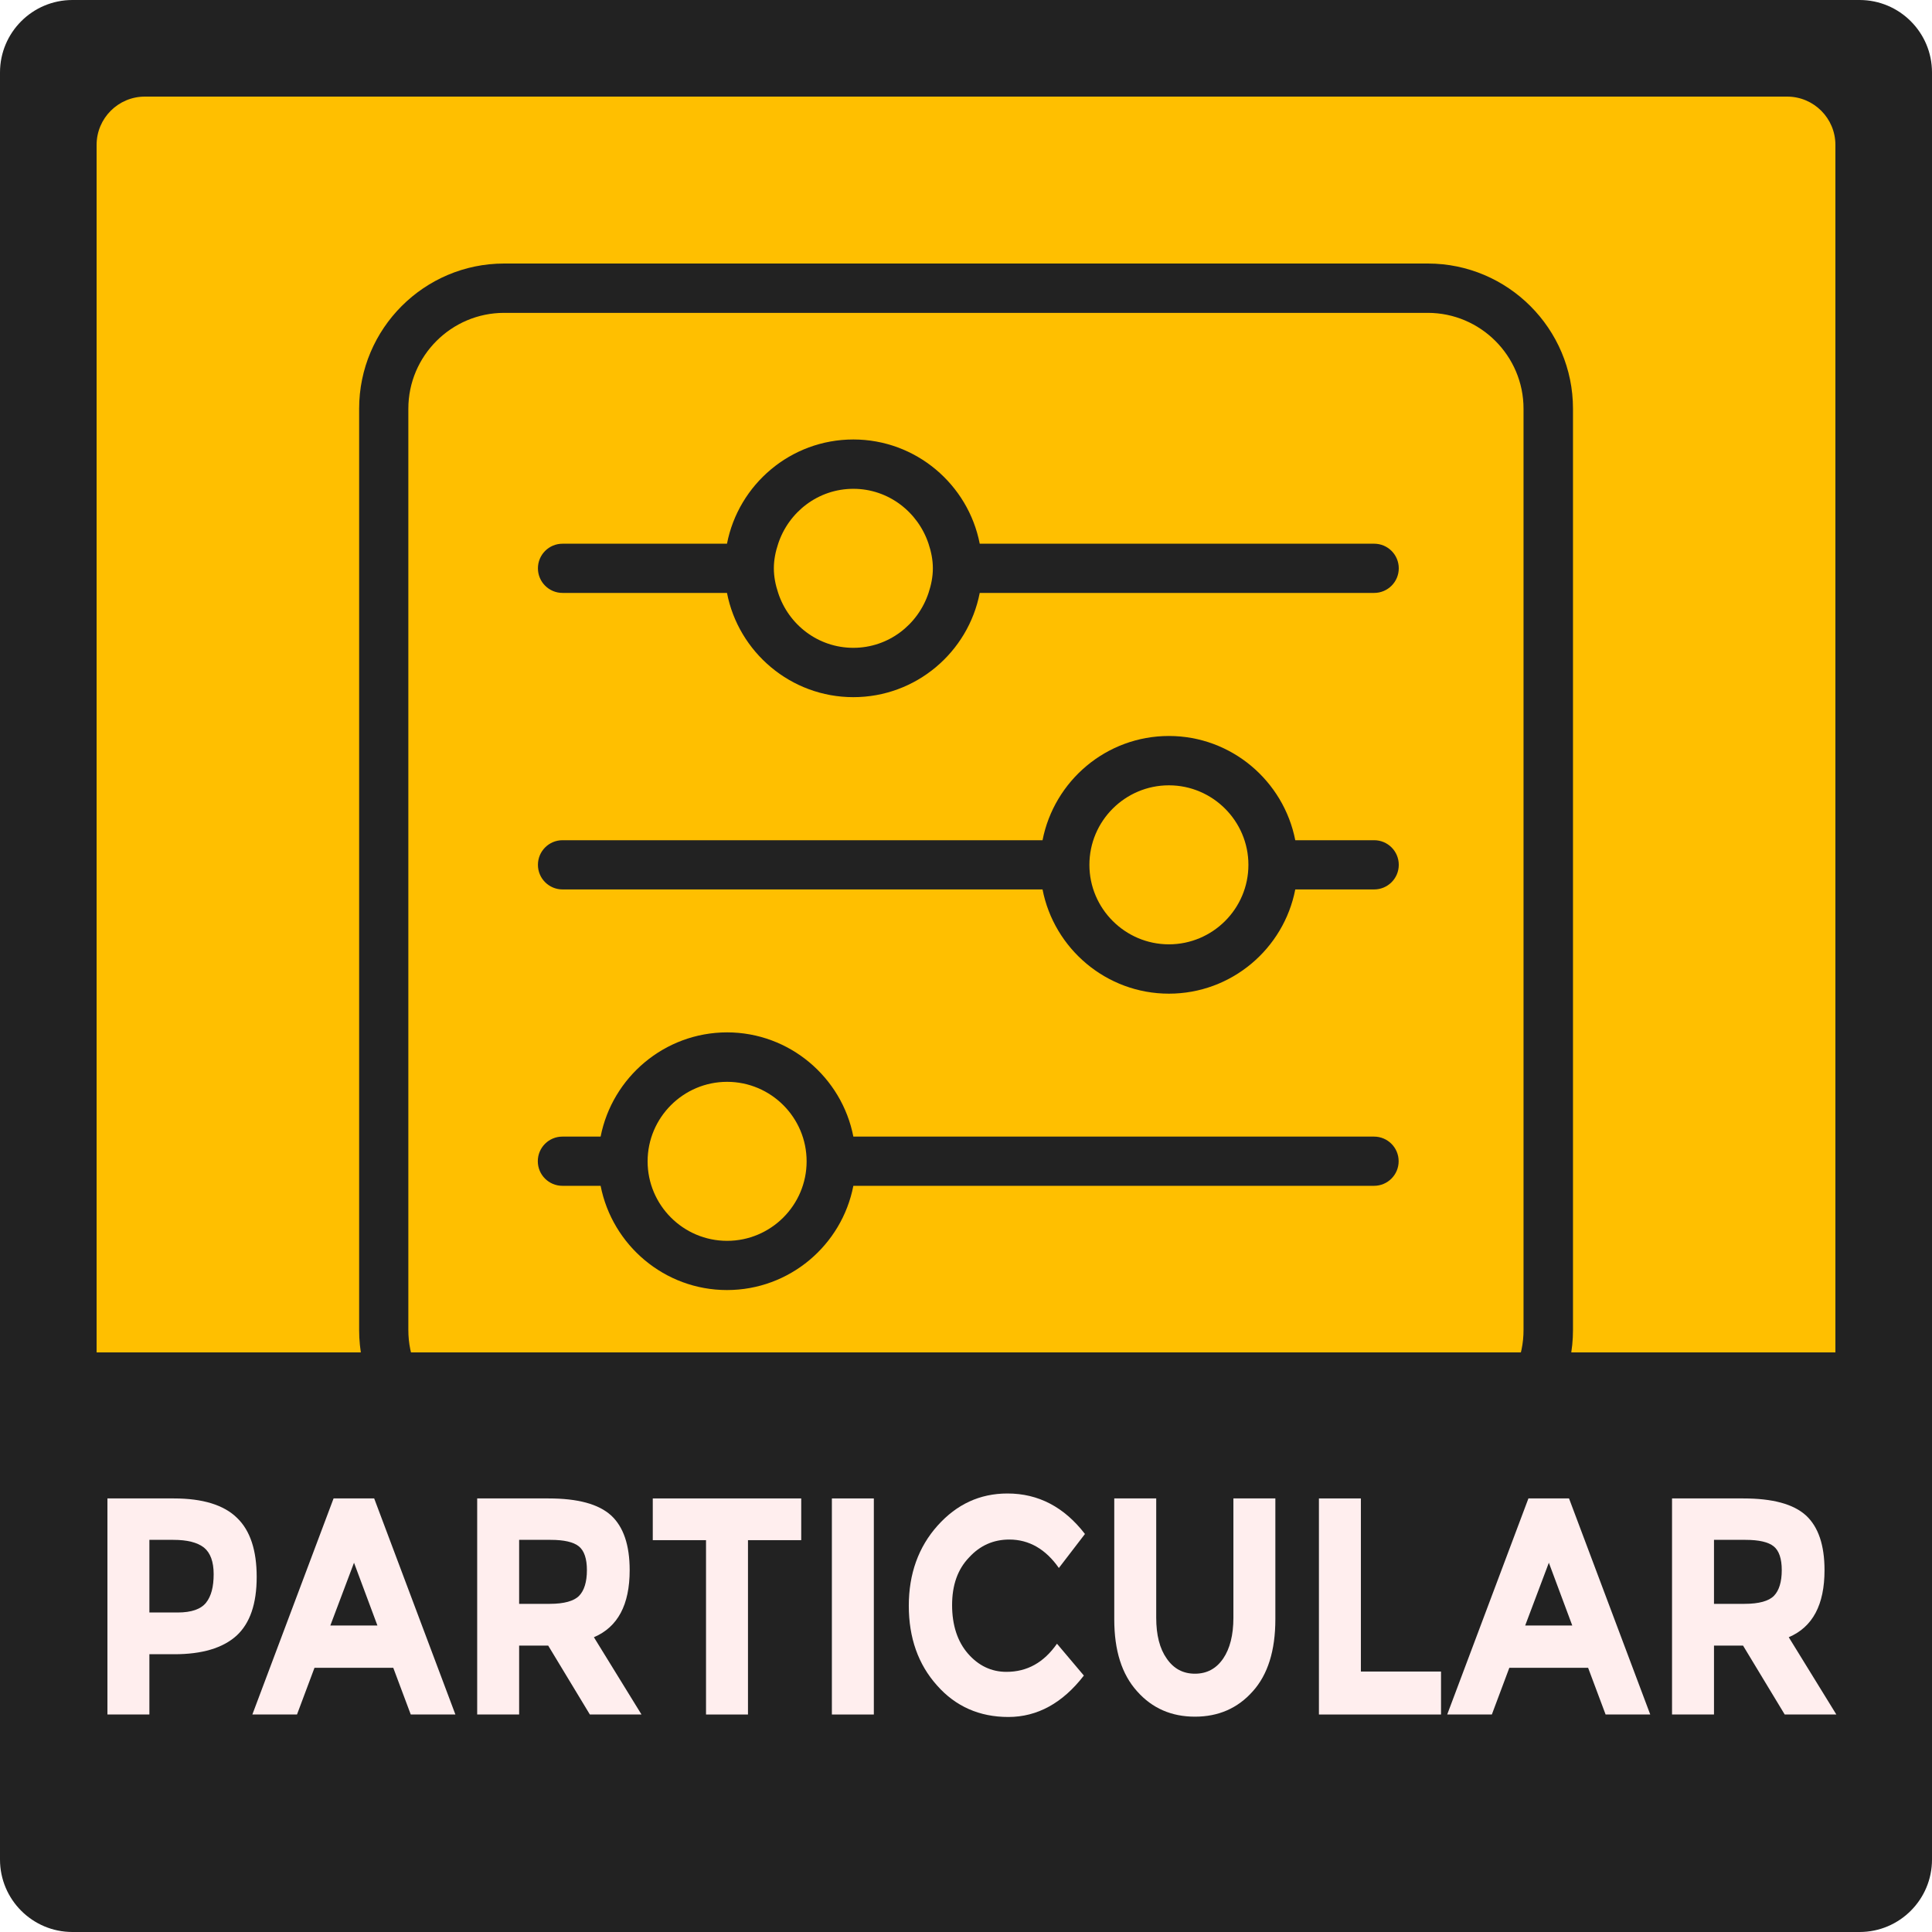
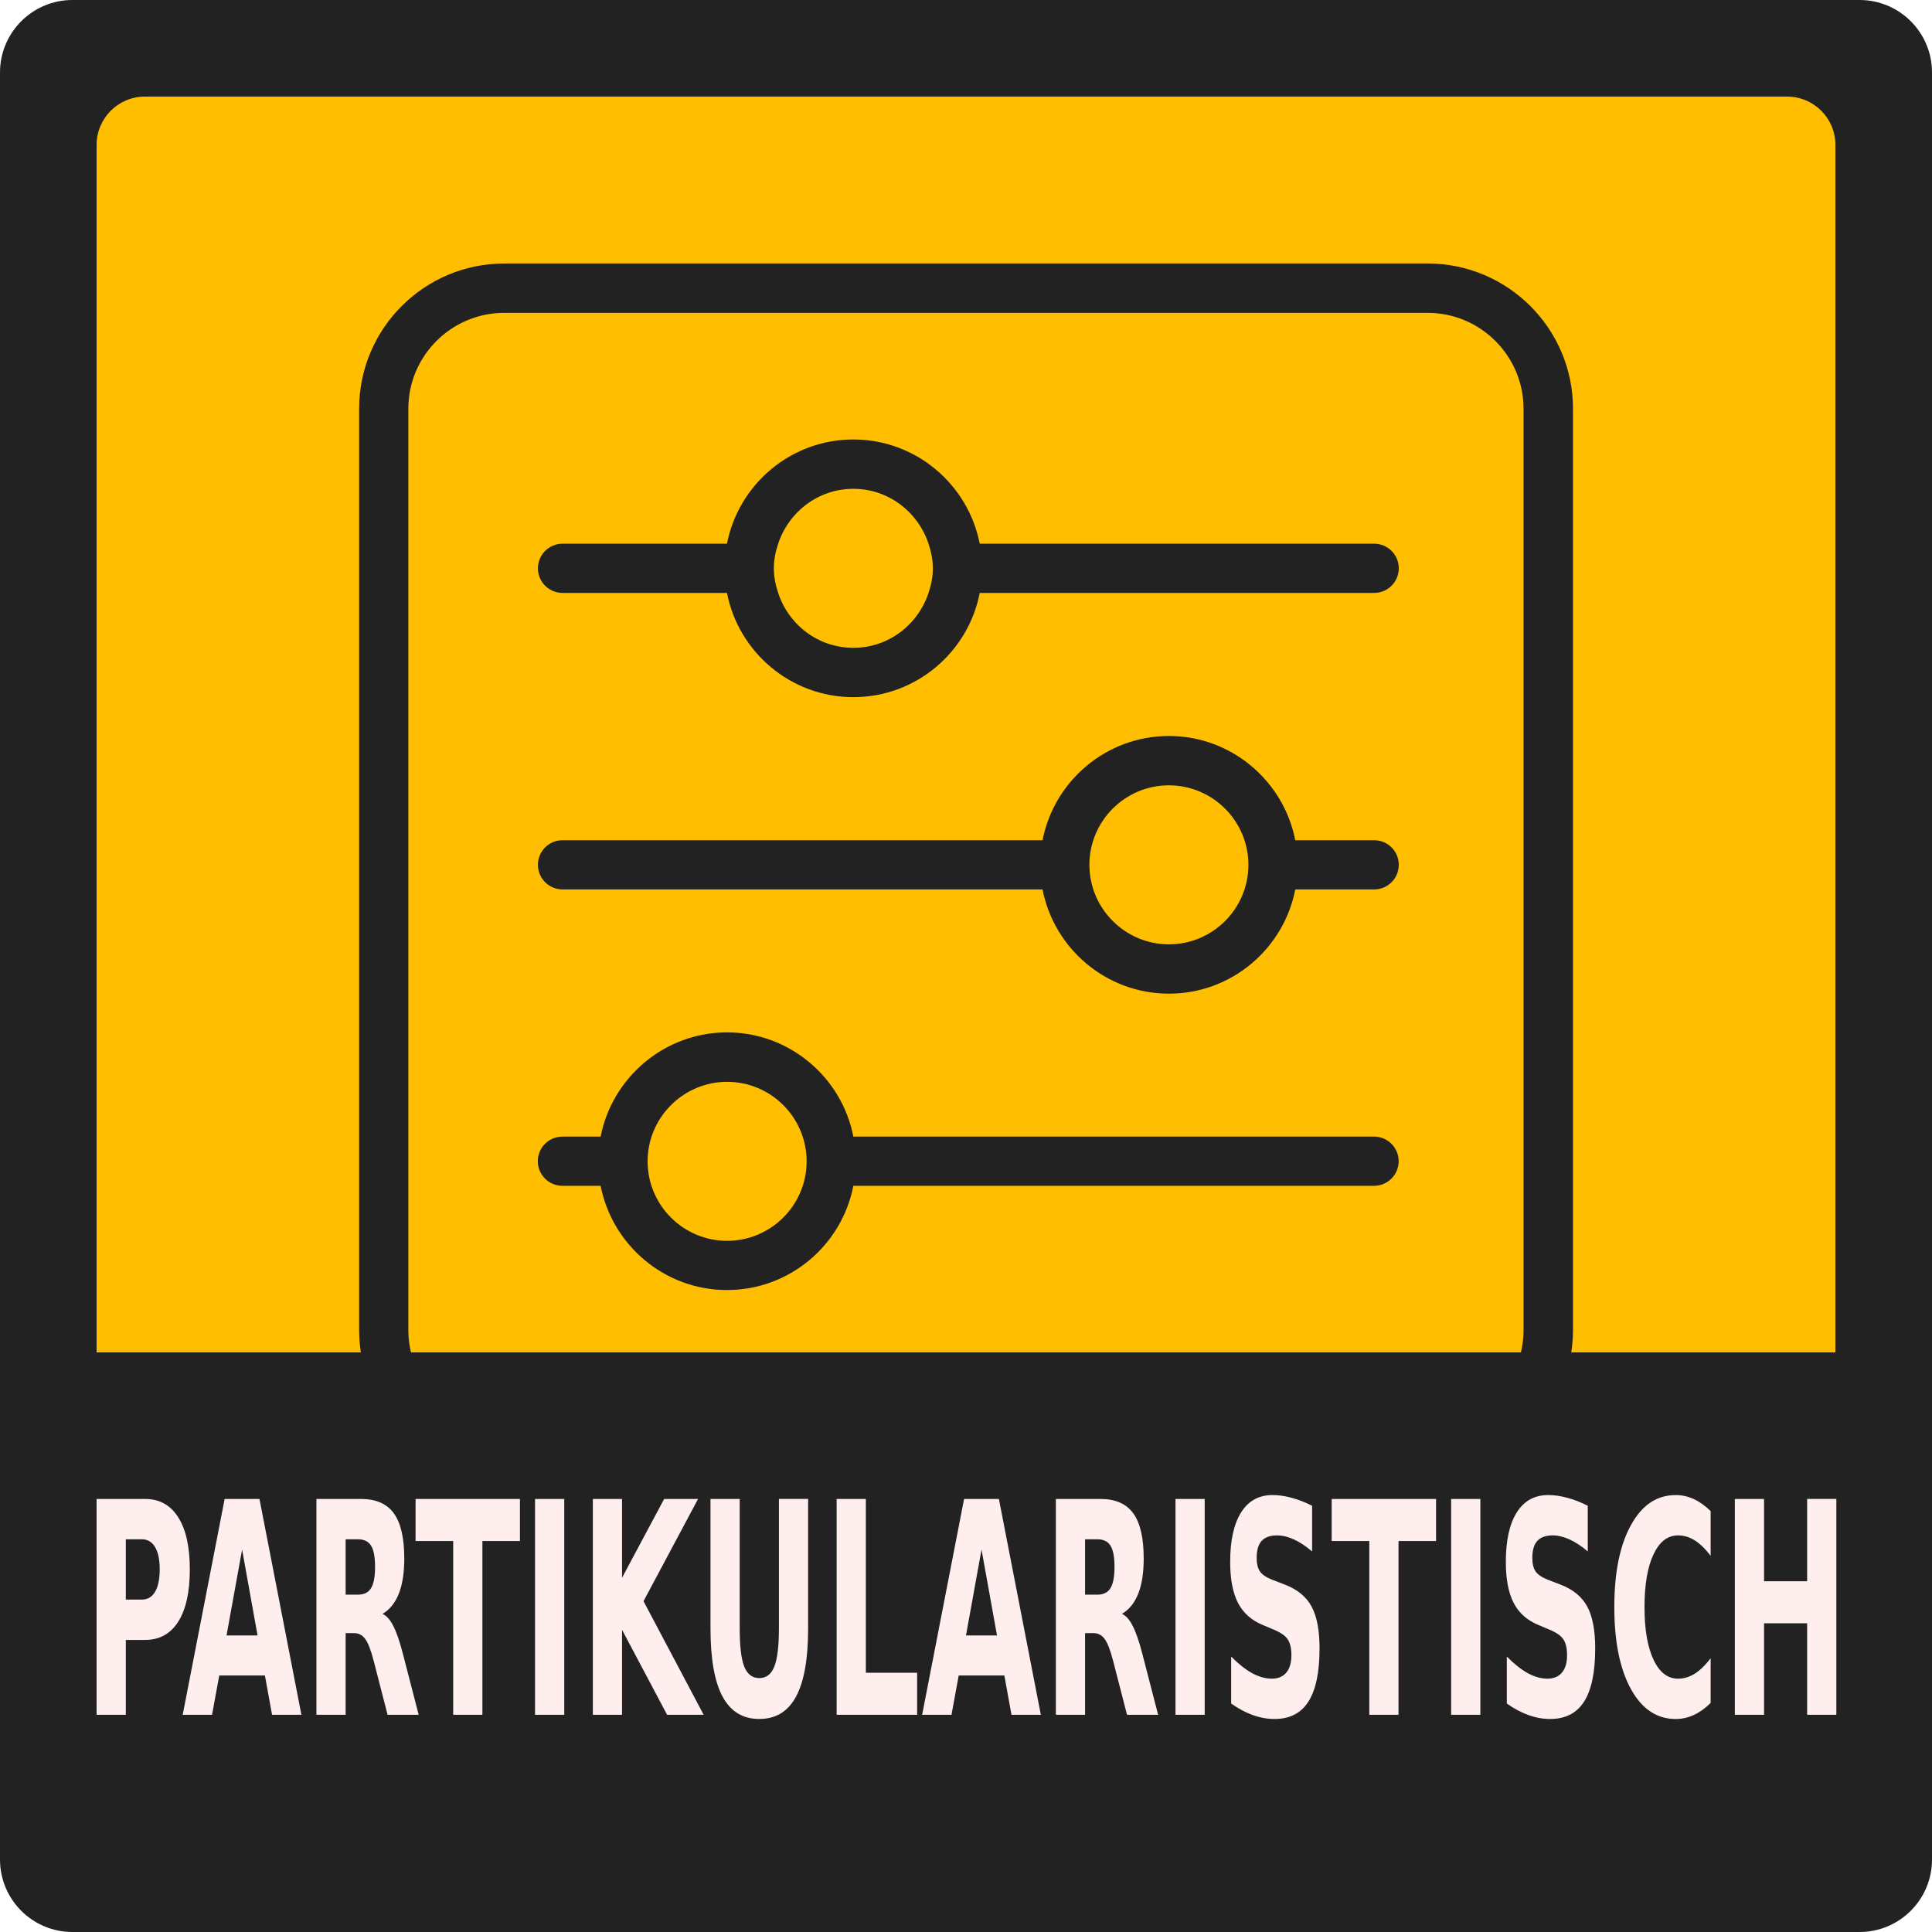
- <svg xmlns="http://www.w3.org/2000/svg" width="200" height="200" viewBox="0 0 200 200" version="1.1" xml:space="preserve" style="fill-rule:evenodd;clip-rule:evenodd;stroke-linejoin:round;stroke-miterlimit:2;">
-   <g id="Particular" transform="matrix(2,0,0,2,0,0)">
-     <path id="rect5322" d="M100,3.75C100,1.68 98.32,0 96.25,0L3.75,0C1.68,0 0,1.68 0,3.75L0,96.25C0,98.32 1.68,100 3.75,100L96.25,100C98.32,100 100,98.32 100,96.25L100,3.75Z" style="fill:rgb(34,34,34);" />
-     <path id="rect5324" d="M95,7.5C95,6.12 93.88,5 92.5,5L7.5,5C6.12,5 5,6.12 5,7.5L5,92.5C5,93.88 6.12,95 7.5,95L92.5,95C93.88,95 95,93.88 95,92.5L95,7.5Z" style="fill:rgb(255,191,0);" />
-     <g id="_1f9c23217063fe2f9a1b98138e7f2276" transform="matrix(-1.04083e-17,-0.064,0.064,-1.04083e-17,50,45)">
-       <g transform="matrix(1,0,0,1,-500,-500)">
-         <g>
-           <path d="M872.6,9.2L127.4,9.2C62.7,9.2 10,61.8 10,126.6L10,873.5C10,938.2 62.7,990.9 127.4,990.9L872.6,990.9C937.3,990.9 990,938.2 990,873.5L990,126.5C990,61.8 937.3,9.2 872.6,9.2ZM950.1,873.4C950.1,916.1 915.3,950.9 872.6,950.9L127.4,950.9C84.7,950.9 49.9,916.1 49.9,873.4L49.9,126.5C49.9,83.8 84.7,49 127.4,49L872.6,49C915.3,49 950.1,83.8 950.1,126.5L950.1,873.4Z" style="fill:rgb(34,34,34);fill-rule:nonzero;" />
-           <path d="M283.9,204.5L283.9,173.6C283.9,162.6 275,153.7 264,153.7C253,153.7 244.1,162.6 244.1,173.6L244.1,204.5C196.2,213.9 159.8,256.1 159.8,306.7C159.8,357.3 196.1,399.6 244.1,408.9L244.1,830C244.1,841 253,849.9 264,849.9C275,849.9 283.9,841 283.9,830L283.9,408.9C331.8,399.6 368.2,357.3 368.2,306.7C368.1,256.1 331.8,213.9 283.9,204.5ZM263.9,371.1C228.4,371.1 199.6,342.2 199.6,306.8C199.6,271.3 228.5,242.5 263.9,242.5C299.3,242.5 328.2,271.4 328.2,306.8C328.2,342.2 299.4,371.1 263.9,371.1Z" style="fill:rgb(34,34,34);fill-rule:nonzero;" />
-           <path d="M523.6,561.9L523.6,173.7C523.6,162.7 514.7,153.8 503.7,153.8C492.7,153.8 483.8,162.7 483.8,173.7L483.8,561.9C435.9,571.2 399.5,613.5 399.5,664.1C399.5,714.7 435.8,757 483.8,766.3L483.8,830.1C483.8,841.1 492.7,850 503.7,850C514.7,850 523.6,841.1 523.6,830.1L523.6,766.3C571.5,756.9 607.9,714.7 607.9,664.1C607.9,613.5 571.6,571.3 523.6,561.9ZM503.7,728.4C468.2,728.4 439.4,699.5 439.4,664.1C439.4,628.7 468.3,599.8 503.7,599.8C539.2,599.8 568,628.7 568,664.1C568,699.5 539.1,728.4 503.7,728.4Z" style="fill:rgb(34,34,34);fill-rule:nonzero;" />
-           <path d="M763.4,306.7L763.4,173.7C763.4,162.7 754.5,153.8 743.5,153.8C732.5,153.8 723.6,162.7 723.6,173.7L723.6,306.7C675.7,316 639.3,358.3 639.3,408.9C639.3,459.5 675.6,501.8 723.6,511.1L723.6,830.1C723.6,841.1 732.5,850 743.5,850C754.5,850 763.4,841.1 763.4,830.1L763.4,511.1C811.3,501.8 847.7,459.5 847.7,408.9C847.7,358.2 811.3,316 763.4,306.7ZM763.4,469.7C757.1,471.8 750.5,473.2 743.5,473.2C736.5,473.2 729.9,471.8 723.6,469.7C697.9,461.2 679.2,437.3 679.2,408.9C679.2,380.4 697.9,356.5 723.6,348.1C729.9,346 736.5,344.6 743.5,344.6C750.5,344.6 757.1,346 763.4,348.1C789.1,356.6 807.8,380.5 807.8,408.9C807.8,437.3 789,461.2 763.4,469.7Z" style="fill:rgb(34,34,34);fill-rule:nonzero;" />
-         </g>
-       </g>
-     </g>
-     <path id="path5326" d="M2.75,70L2.75,95C2.75,100.817 7.433,96.25 13.25,96.25L86.75,96.25C92.567,96.25 97.25,100.817 97.25,95L97.25,70L2.75,70Z" style="fill:rgb(34,34,34);fill-rule:nonzero;" />
-     <g transform="matrix(0.435943,0,0,0.501084,15.6538,-0.166712)">
-       <g id="Text" transform="matrix(31.9308,0,0,31.9308,-25.8985,177.434)">
-         <path d="M0.333,-0.699C0.44,-0.699 0.519,-0.678 0.568,-0.636C0.617,-0.595 0.641,-0.531 0.641,-0.445C0.641,-0.358 0.616,-0.295 0.566,-0.255C0.515,-0.215 0.438,-0.195 0.335,-0.195L0.242,-0.195L0.242,0L0.086,0L0.086,-0.699L0.333,-0.699ZM0.347,-0.33C0.399,-0.33 0.434,-0.341 0.453,-0.362C0.472,-0.383 0.481,-0.413 0.481,-0.454C0.481,-0.494 0.469,-0.523 0.445,-0.54C0.42,-0.557 0.382,-0.565 0.331,-0.565L0.242,-0.565L0.242,-0.33L0.347,-0.33Z" style="fill:rgb(255,238,238);fill-rule:nonzero;" />
-       </g>
-       <g transform="matrix(31.9308,0,0,31.9308,-5.7861,177.434)">
-         <path d="M0.584,0L0.519,-0.151L0.226,-0.151L0.161,0L-0.005,0L0.297,-0.699L0.448,-0.699L0.75,0L0.584,0ZM0.373,-0.491L0.285,-0.288L0.46,-0.288L0.373,-0.491Z" style="fill:rgb(255,238,238);fill-rule:nonzero;" />
-       </g>
-       <g transform="matrix(31.9308,0,0,31.9308,18.0023,177.434)">
-         <path d="M0.653,-0.467C0.653,-0.355 0.609,-0.283 0.52,-0.25L0.697,0L0.505,0L0.35,-0.223L0.242,-0.223L0.242,0L0.086,0L0.086,-0.699L0.351,-0.699C0.46,-0.699 0.537,-0.681 0.584,-0.644C0.63,-0.607 0.653,-0.548 0.653,-0.467ZM0.356,-0.358C0.409,-0.358 0.446,-0.367 0.465,-0.384C0.484,-0.401 0.494,-0.429 0.494,-0.467C0.494,-0.504 0.484,-0.53 0.464,-0.544C0.444,-0.558 0.409,-0.565 0.359,-0.565L0.242,-0.565L0.242,-0.358L0.356,-0.358Z" style="fill:rgb(255,238,238);fill-rule:nonzero;" />
-       </g>
-       <g transform="matrix(31.9308,0,0,31.9308,40.7022,177.434)">
-         <path d="M0.382,-0.564L0.382,0L0.226,0L0.226,-0.564L0.028,-0.564L0.028,-0.699L0.58,-0.699L0.58,-0.564L0.382,-0.564Z" style="fill:rgb(255,238,238);fill-rule:nonzero;" />
-       </g>
-       <g transform="matrix(31.9308,0,0,31.9308,60.1161,177.434)">
-         <rect x="0.086" y="-0.699" width="0.156" height="0.699" style="fill:rgb(255,238,238);fill-rule:nonzero;" />
-       </g>
-       <g transform="matrix(31.9308,0,0,31.9308,70.5894,177.434)">
-         <path d="M0.407,-0.138C0.484,-0.138 0.546,-0.168 0.595,-0.229L0.695,-0.126C0.616,-0.037 0.522,0.008 0.414,0.008C0.307,0.008 0.218,-0.026 0.149,-0.094C0.079,-0.162 0.044,-0.248 0.044,-0.352C0.044,-0.455 0.08,-0.542 0.151,-0.611C0.222,-0.68 0.308,-0.715 0.411,-0.715C0.526,-0.715 0.622,-0.671 0.699,-0.584L0.602,-0.474C0.553,-0.535 0.491,-0.566 0.418,-0.566C0.359,-0.566 0.309,-0.547 0.268,-0.508C0.226,-0.47 0.205,-0.419 0.205,-0.354C0.205,-0.289 0.225,-0.236 0.264,-0.197C0.303,-0.158 0.351,-0.138 0.407,-0.138Z" style="fill:rgb(255,238,238);fill-rule:nonzero;" />
-       </g>
-       <g transform="matrix(31.9308,0,0,31.9308,93.9627,177.434)">
-         <path d="M0.271,-0.181C0.297,-0.148 0.332,-0.132 0.376,-0.132C0.42,-0.132 0.455,-0.148 0.481,-0.181C0.506,-0.213 0.519,-0.257 0.519,-0.313L0.519,-0.699L0.675,-0.699L0.675,-0.308C0.675,-0.207 0.647,-0.129 0.591,-0.075C0.535,-0.02 0.463,0.007 0.376,0.007C0.289,0.007 0.217,-0.02 0.161,-0.075C0.104,-0.13 0.076,-0.207 0.076,-0.308L0.076,-0.699L0.232,-0.699L0.232,-0.313C0.232,-0.257 0.245,-0.213 0.271,-0.181Z" style="fill:rgb(255,238,238);fill-rule:nonzero;" />
-       </g>
-       <g transform="matrix(31.9308,0,0,31.9308,117.943,177.434)">
-         <path d="M0.086,0L0.086,-0.699L0.242,-0.699L0.242,-0.139L0.54,-0.139L0.54,0L0.086,0Z" style="fill:rgb(255,238,238);fill-rule:nonzero;" />
-       </g>
-       <g transform="matrix(31.9308,0,0,31.9308,136.079,177.434)">
-         <path d="M0.584,0L0.519,-0.151L0.226,-0.151L0.161,0L-0.005,0L0.297,-0.699L0.448,-0.699L0.75,0L0.584,0ZM0.373,-0.491L0.285,-0.288L0.46,-0.288L0.373,-0.491Z" style="fill:rgb(255,238,238);fill-rule:nonzero;" />
-       </g>
-       <g transform="matrix(31.9308,0,0,31.9308,159.868,177.434)">
-         <path d="M0.653,-0.467C0.653,-0.355 0.609,-0.283 0.52,-0.25L0.697,0L0.505,0L0.35,-0.223L0.242,-0.223L0.242,0L0.086,0L0.086,-0.699L0.351,-0.699C0.46,-0.699 0.537,-0.681 0.584,-0.644C0.63,-0.607 0.653,-0.548 0.653,-0.467ZM0.356,-0.358C0.409,-0.358 0.446,-0.367 0.465,-0.384C0.484,-0.401 0.494,-0.429 0.494,-0.467C0.494,-0.504 0.484,-0.53 0.464,-0.544C0.444,-0.558 0.409,-0.565 0.359,-0.565L0.242,-0.565L0.242,-0.358L0.356,-0.358Z" style="fill:rgb(255,238,238);fill-rule:nonzero;" />
-       </g>
-     </g>
+ <svg xmlns="http://www.w3.org/2000/svg" width="200" height="200" xml:space="preserve" style="fill-rule:evenodd;clip-rule:evenodd;stroke-linejoin:round;stroke-miterlimit:2">
+   <path d="M100 3.75C100 1.68 98.32 0 96.25 0H3.75C1.68 0 0 1.68 0 3.75v92.5C0 98.32 1.68 100 3.75 100h92.5c2.07 0 3.75-1.68 3.75-3.75V3.75z" style="fill:#222" transform="scale(2)" />
+   <path d="M95 7.5A2.5 2.5 0 0 0 92.5 5h-85A2.5 2.5 0 0 0 5 7.5v85A2.5 2.5 0 0 0 7.5 95h85a2.5 2.5 0 0 0 2.5-2.5v-85z" style="fill:#ffbf00" transform="scale(2)" />
+   <path d="M872.6 9.2H127.4C62.7 9.2 10 61.8 10 126.6v746.9c0 64.7 52.7 117.4 117.4 117.4h745.2c64.7 0 117.4-52.7 117.4-117.4v-747C990 61.8 937.3 9.2 872.6 9.2zm77.5 864.2c0 42.7-34.8 77.5-77.5 77.5H127.4c-42.7 0-77.5-34.8-77.5-77.5V126.5c0-42.7 34.8-77.5 77.5-77.5h745.2c42.7 0 77.5 34.8 77.5 77.5v746.9z" style="fill:#222;fill-rule:nonzero" transform="rotate(-90 95 59) scale(.128)" />
+   <path d="M283.9 204.5v-30.9c0-11-8.9-19.9-19.9-19.9-11 0-19.9 8.9-19.9 19.9v30.9c-47.9 9.4-84.3 51.6-84.3 102.2s36.3 92.9 84.3 102.2V830c0 11 8.9 19.9 19.9 19.9 11 0 19.9-8.9 19.9-19.9V408.9c47.9-9.3 84.3-51.6 84.3-102.2-.1-50.6-36.4-92.8-84.3-102.2zm-20 166.6c-35.5 0-64.3-28.9-64.3-64.3 0-35.5 28.9-64.3 64.3-64.3s64.3 28.9 64.3 64.3-28.8 64.3-64.3 64.3zm259.7 190.8V173.7c0-11-8.9-19.9-19.9-19.9-11 0-19.9 8.9-19.9 19.9v388.2c-47.9 9.3-84.3 51.6-84.3 102.2s36.3 92.9 84.3 102.2v63.8c0 11 8.9 19.9 19.9 19.9 11 0 19.9-8.9 19.9-19.9v-63.8c47.9-9.4 84.3-51.6 84.3-102.2s-36.3-92.8-84.3-102.2zm-19.9 166.5c-35.5 0-64.3-28.9-64.3-64.3s28.9-64.3 64.3-64.3c35.5 0 64.3 28.9 64.3 64.3s-28.9 64.3-64.3 64.3zm259.7-421.7v-133c0-11-8.9-19.9-19.9-19.9-11 0-19.9 8.9-19.9 19.9v133c-47.9 9.3-84.3 51.6-84.3 102.2s36.3 92.9 84.3 102.2v319c0 11 8.9 19.9 19.9 19.9 11 0 19.9-8.9 19.9-19.9v-319c47.9-9.3 84.3-51.6 84.3-102.2 0-50.7-36.4-92.9-84.3-102.2zm0 163c-6.3 2.1-12.9 3.5-19.9 3.5-7 0-13.6-1.4-19.9-3.5-25.7-8.5-44.4-32.4-44.4-60.8 0-28.5 18.7-52.4 44.4-60.8 6.3-2.1 12.9-3.5 19.9-3.5 7 0 13.6 1.4 19.9 3.5 25.7 8.5 44.4 32.4 44.4 60.8s-18.8 52.3-44.4 60.8z" style="fill:#222;fill-rule:nonzero" transform="rotate(-90 95 59) scale(.128)" />
+   <path d="M2.75 70v25c0 5.817 4.683 1.25 10.5 1.25h73.5c5.817 0 10.5 4.567 10.5-1.25V70H2.75z" style="fill:#222;fill-rule:nonzero" transform="scale(2)" />
+   <g style="font-weight:700;font-size:22.202px;line-height:1.25;font-family:sans-serif;-inkscape-font-specification:'sans-serif Bold';letter-spacing:0;word-spacing:0;fill:#fee;fill-opacity:1;stroke-width:.555">
+     <path d="M13.805 112.401h6.927q3.09 0 4.738 1.377 1.658 1.366 1.658 3.903 0 2.547-1.658 3.924-1.648 1.366-4.738 1.366H17.98v5.615h-4.174zm4.174 3.025v4.52h2.309q1.214 0 1.875-.585.662-.596.662-1.68t-.662-1.67q-.661-.585-1.875-.585zm19.881 10.212h-6.526l-1.03 2.948H26.11l5.995-16.185h4.976l5.995 16.185H38.88zm-5.485-3.003h4.434l-2.211-6.44zm18.776-3.057q1.312 0 1.876-.488.574-.488.574-1.604 0-1.106-.574-1.583-.564-.477-1.876-.477h-1.756v4.152zm-1.756 2.883v6.125h-4.174v-16.185h6.375q3.198 0 4.683 1.074 1.496 1.073 1.496 3.393 0 1.604-.78 2.634-.77 1.03-2.331 1.518.856.195 1.528.889.683.683 1.377 2.081l2.265 4.596H55.39l-1.973-4.021q-.596-1.215-1.214-1.66-.607-.444-1.626-.444zm9.995-10.06h14.917v3.155H68.94v13.03h-4.174v-13.03H59.39zm17.074 0h4.174v16.185h-4.174zm8.261 0h4.173v5.908l6.017-5.908h4.846l-7.795 7.665 8.597 8.52h-5.225l-6.44-6.374v6.374h-4.173zm16.813 0h4.174v9.703q0 2.005.65 2.872.662.857 2.147.857 1.496 0 2.146-.857.662-.867.662-2.872V112.4h4.173v9.703q0 3.436-1.723 5.116-1.724 1.68-5.258 1.68-3.523 0-5.247-1.68-1.724-1.68-1.724-5.116zm18.028 0h4.174v13.03h7.328v3.155h-11.502zm23.969 13.237h-6.526l-1.03 2.948h-4.195l5.995-16.185h4.975l5.995 16.185h-4.195zm-5.485-3.003h4.433l-2.211-6.44zm18.776-3.057q1.311 0 1.875-.488.575-.488.575-1.604 0-1.106-.575-1.583-.564-.477-1.875-.477h-1.757v4.152zm-1.757 2.883v6.125h-4.173v-16.185h6.374q3.198 0 4.683 1.074 1.496 1.073 1.496 3.393 0 1.604-.78 2.634-.77 1.03-2.331 1.518.856.195 1.528.889.683.683 1.377 2.081l2.266 4.596h-4.445l-1.973-4.021q-.596-1.215-1.214-1.66-.607-.444-1.626-.444zm12.922-10.06h4.174v16.185h-4.174zm19.524.509v3.426q-1.333-.596-2.601-.9-1.269-.303-2.396-.303-1.496 0-2.212.412-.715.412-.715 1.28 0 .65.477 1.018.488.358 1.756.618l1.778.358q2.7.542 3.837 1.648 1.139 1.105 1.139 3.144 0 2.677-1.594 3.989-1.583 1.3-4.846 1.3-1.539 0-3.09-.292-1.55-.293-3.1-.867v-3.523q1.55.823 2.992 1.246 1.453.412 2.797.412 1.366 0 2.093-.455.726-.455.726-1.301 0-.759-.499-1.17-.488-.413-1.962-.738l-1.615-.358q-2.429-.52-3.556-1.658-1.117-1.139-1.117-3.068 0-2.418 1.562-3.718 1.56-1.301 4.488-1.301 1.333 0 2.742.206 1.41.195 2.916.596zm2.797-.509h14.917v3.155h-5.366v13.03h-4.174v-13.03h-5.377zm17.074 0h4.174v16.185h-4.174zm19.524.509v3.426q-1.333-.596-2.602-.9-1.268-.303-2.395-.303-1.496 0-2.212.412-.715.412-.715 1.28 0 .65.477 1.018.488.358 1.756.618l1.778.358q2.699.542 3.837 1.648 1.139 1.105 1.139 3.144 0 2.677-1.594 3.989-1.583 1.3-4.846 1.3-1.54 0-3.09-.292-1.55-.293-3.1-.867v-3.523q1.55.823 2.992 1.246 1.453.412 2.797.412 1.366 0 2.092-.455.727-.455.727-1.301 0-.759-.499-1.17-.488-.413-1.962-.738l-1.615-.358q-2.429-.52-3.556-1.658-1.117-1.139-1.117-3.068 0-2.418 1.561-3.718 1.561-1.301 4.488-1.301 1.334 0 2.743.206 1.41.195 2.916.596zm17.562 14.787q-1.15.597-2.396.9-1.246.304-2.602.304-4.043 0-6.406-2.255-2.364-2.266-2.364-6.136 0-3.88 2.364-6.136 2.363-2.265 6.406-2.265 1.356 0 2.602.303 1.247.304 2.396.9v3.35q-1.16-.792-2.287-1.16-1.128-.369-2.374-.369-2.234 0-3.513 1.431t-1.279 3.946q0 2.504 1.28 3.935 1.278 1.431 3.512 1.431 1.246 0 2.374-.368 1.127-.369 2.287-1.16zm3.458-15.296h4.174v6.169h6.157v-6.17h4.174v16.185h-4.174v-6.862h-6.157v6.862h-4.174z" style="stroke-width:.555" transform="scale(.72436 1.38052)" aria-label="PARTIKULARISTISCH" />
  </g>
</svg>
